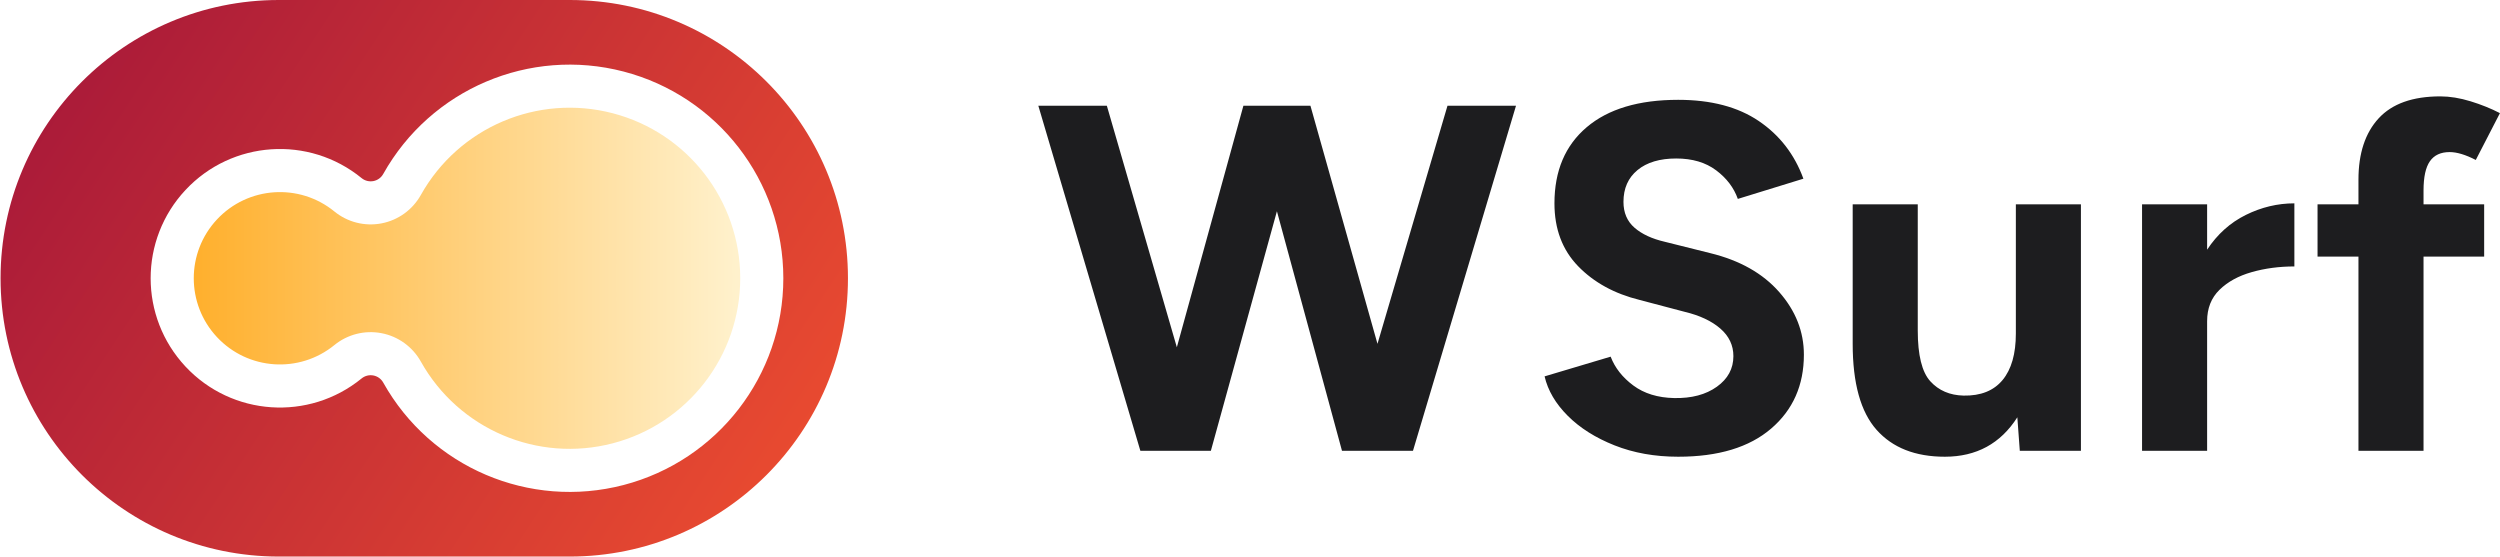
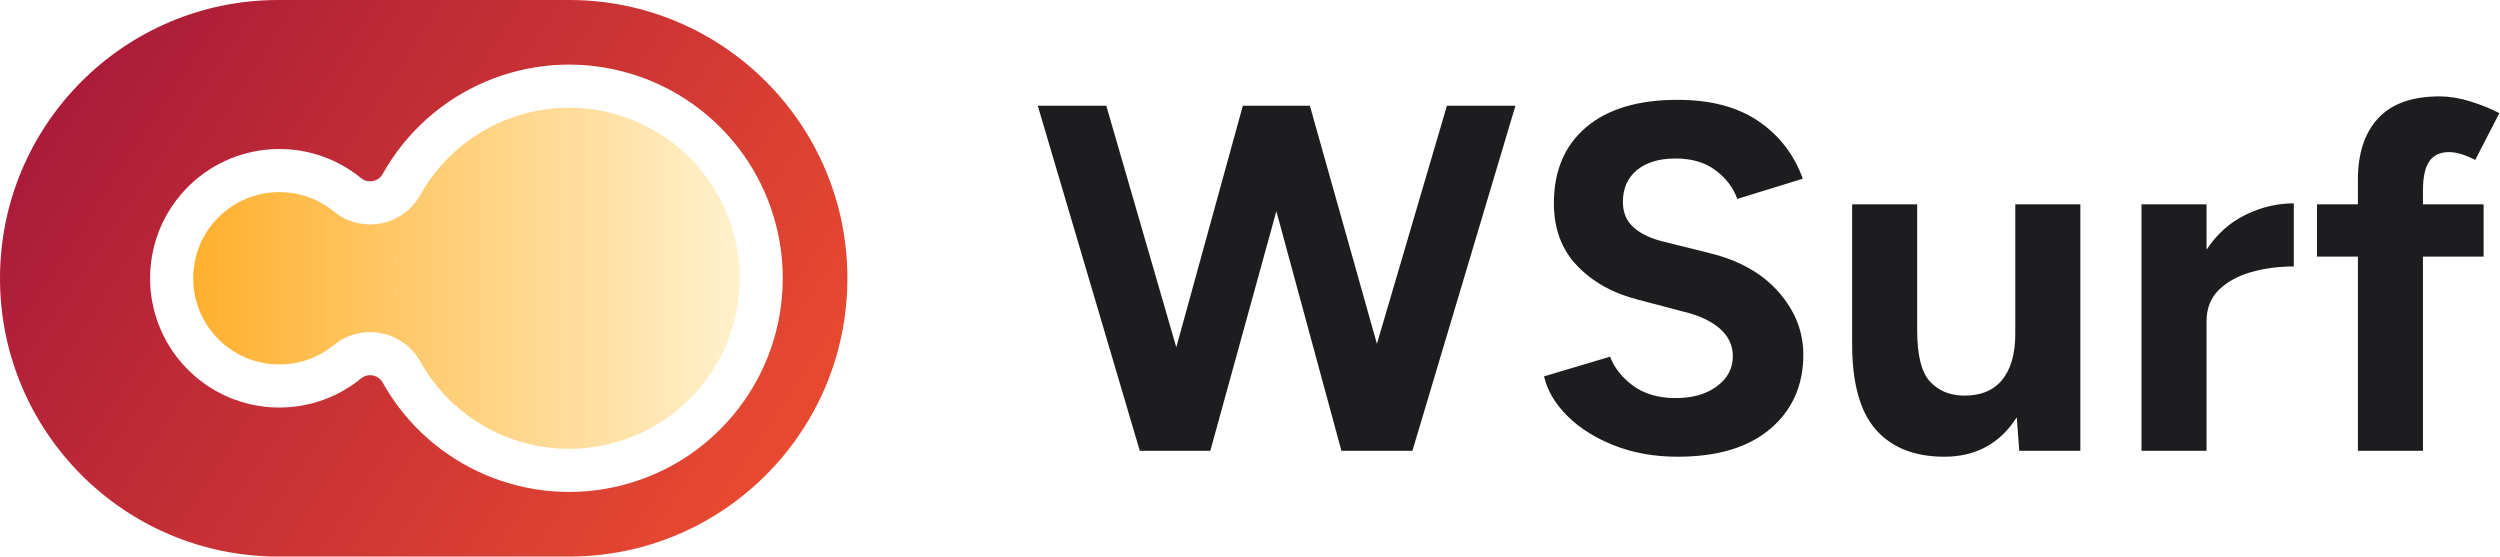
- <svg xmlns="http://www.w3.org/2000/svg" viewBox="0 0 556.75 124.00" width="557" height="124" role="img" aria-label="WSurf">
+ <svg xmlns="http://www.w3.org/2000/svg" viewBox="0 0 557.00 124.00" width="557" height="124" role="img" aria-label="WSurf">
  <defs>
    <linearGradient id="t" x1="40" y1="202" x2="984" y2="822" gradientUnits="userSpaceOnUse">
      <stop offset="0" stop-color="#A3153A" />
      <stop offset="1" stop-color="#F0502F" />
    </linearGradient>
    <linearGradient id="k" x1="260" y1="512" x2="860" y2="512" gradientUnits="userSpaceOnUse">
      <stop offset="0" stop-color="#FFB02E" />
      <stop offset="1" stop-color="#FFF1CC" />
    </linearGradient>
  </defs>
  <g transform="translate(-8.000 -40.400) scale(0.2)">
    <path fill="url(#t)" fill-rule="evenodd" d="M350 202H674A310 310 0 0 1 674 822H350A310 310 0 0 1 350 202ZM442.2 400.4A16 16 0 0 0 466.3 395.8A238 238 0 1 1 466.3 628.2A16 16 0 0 0 442.2 623.6A144 144 0 1 1 442.2 400.4Z" />
    <path fill="url(#k)" d="M411.9 437.6A64 64 0 0 0 508.2 419.2A190 190 0 1 1 508.2 604.8A64 64 0 0 0 411.9 586.4A96 96 0 1 1 411.9 437.6Z" />
  </g>
  <path fill="#1D1D1F" transform="translate(230.336 100.440) scale(0.10983)" d="M215 0 8 -700H147L289 -210L424 -700H560L696 -217L838 -700H977L768 0H624L492 -486L358 0ZM1306 12Q1235 12 1177 -11Q1119 -34 1082 -71Q1045 -108 1035 -151L1169 -191Q1182 -157 1215 -132.5Q1248 -108 1298 -107Q1351 -106 1384.5 -130Q1418 -154 1418 -192Q1418 -225 1391.5 -248Q1365 -271 1319 -282L1228 -306Q1151 -325 1103 -374.5Q1055 -424 1055 -502Q1055 -601 1120.5 -656.5Q1186 -712 1306 -712Q1406 -712 1469.5 -669Q1533 -626 1560 -552L1427 -511Q1415 -545 1383 -569Q1351 -593 1302 -593Q1252 -593 1223.5 -569.5Q1195 -546 1195 -505Q1195 -472 1217.5 -452.5Q1240 -433 1279 -424L1371 -401Q1461 -379 1511 -322Q1561 -265 1561 -195Q1561 -102 1494.5 -45Q1428 12 1306 12ZM1847 12Q1757 12 1708.5 -42.5Q1660 -97 1660 -217V-500H1792V-244Q1792 -169 1817.5 -141Q1843 -113 1885 -112Q1937 -111 1964 -143.5Q1991 -176 1991 -238V-500H2123V0H1999L1994 -68Q1943 12 1847 12ZM2247 0V-500H2379V-408Q2410 -455 2457.5 -478.5Q2505 -502 2556 -502V-374Q2510 -374 2469.5 -362.5Q2429 -351 2404 -326.5Q2379 -302 2379 -263V0ZM2686 0V-394H2603V-500H2686V-550Q2686 -630 2727 -674.5Q2768 -719 2852 -719Q2881 -719 2913.5 -709Q2946 -699 2973 -685L2924 -590Q2893 -606 2871 -606Q2844 -606 2831 -587.5Q2818 -569 2818 -528V-500H2941V-394H2818V0Z" />
</svg>
